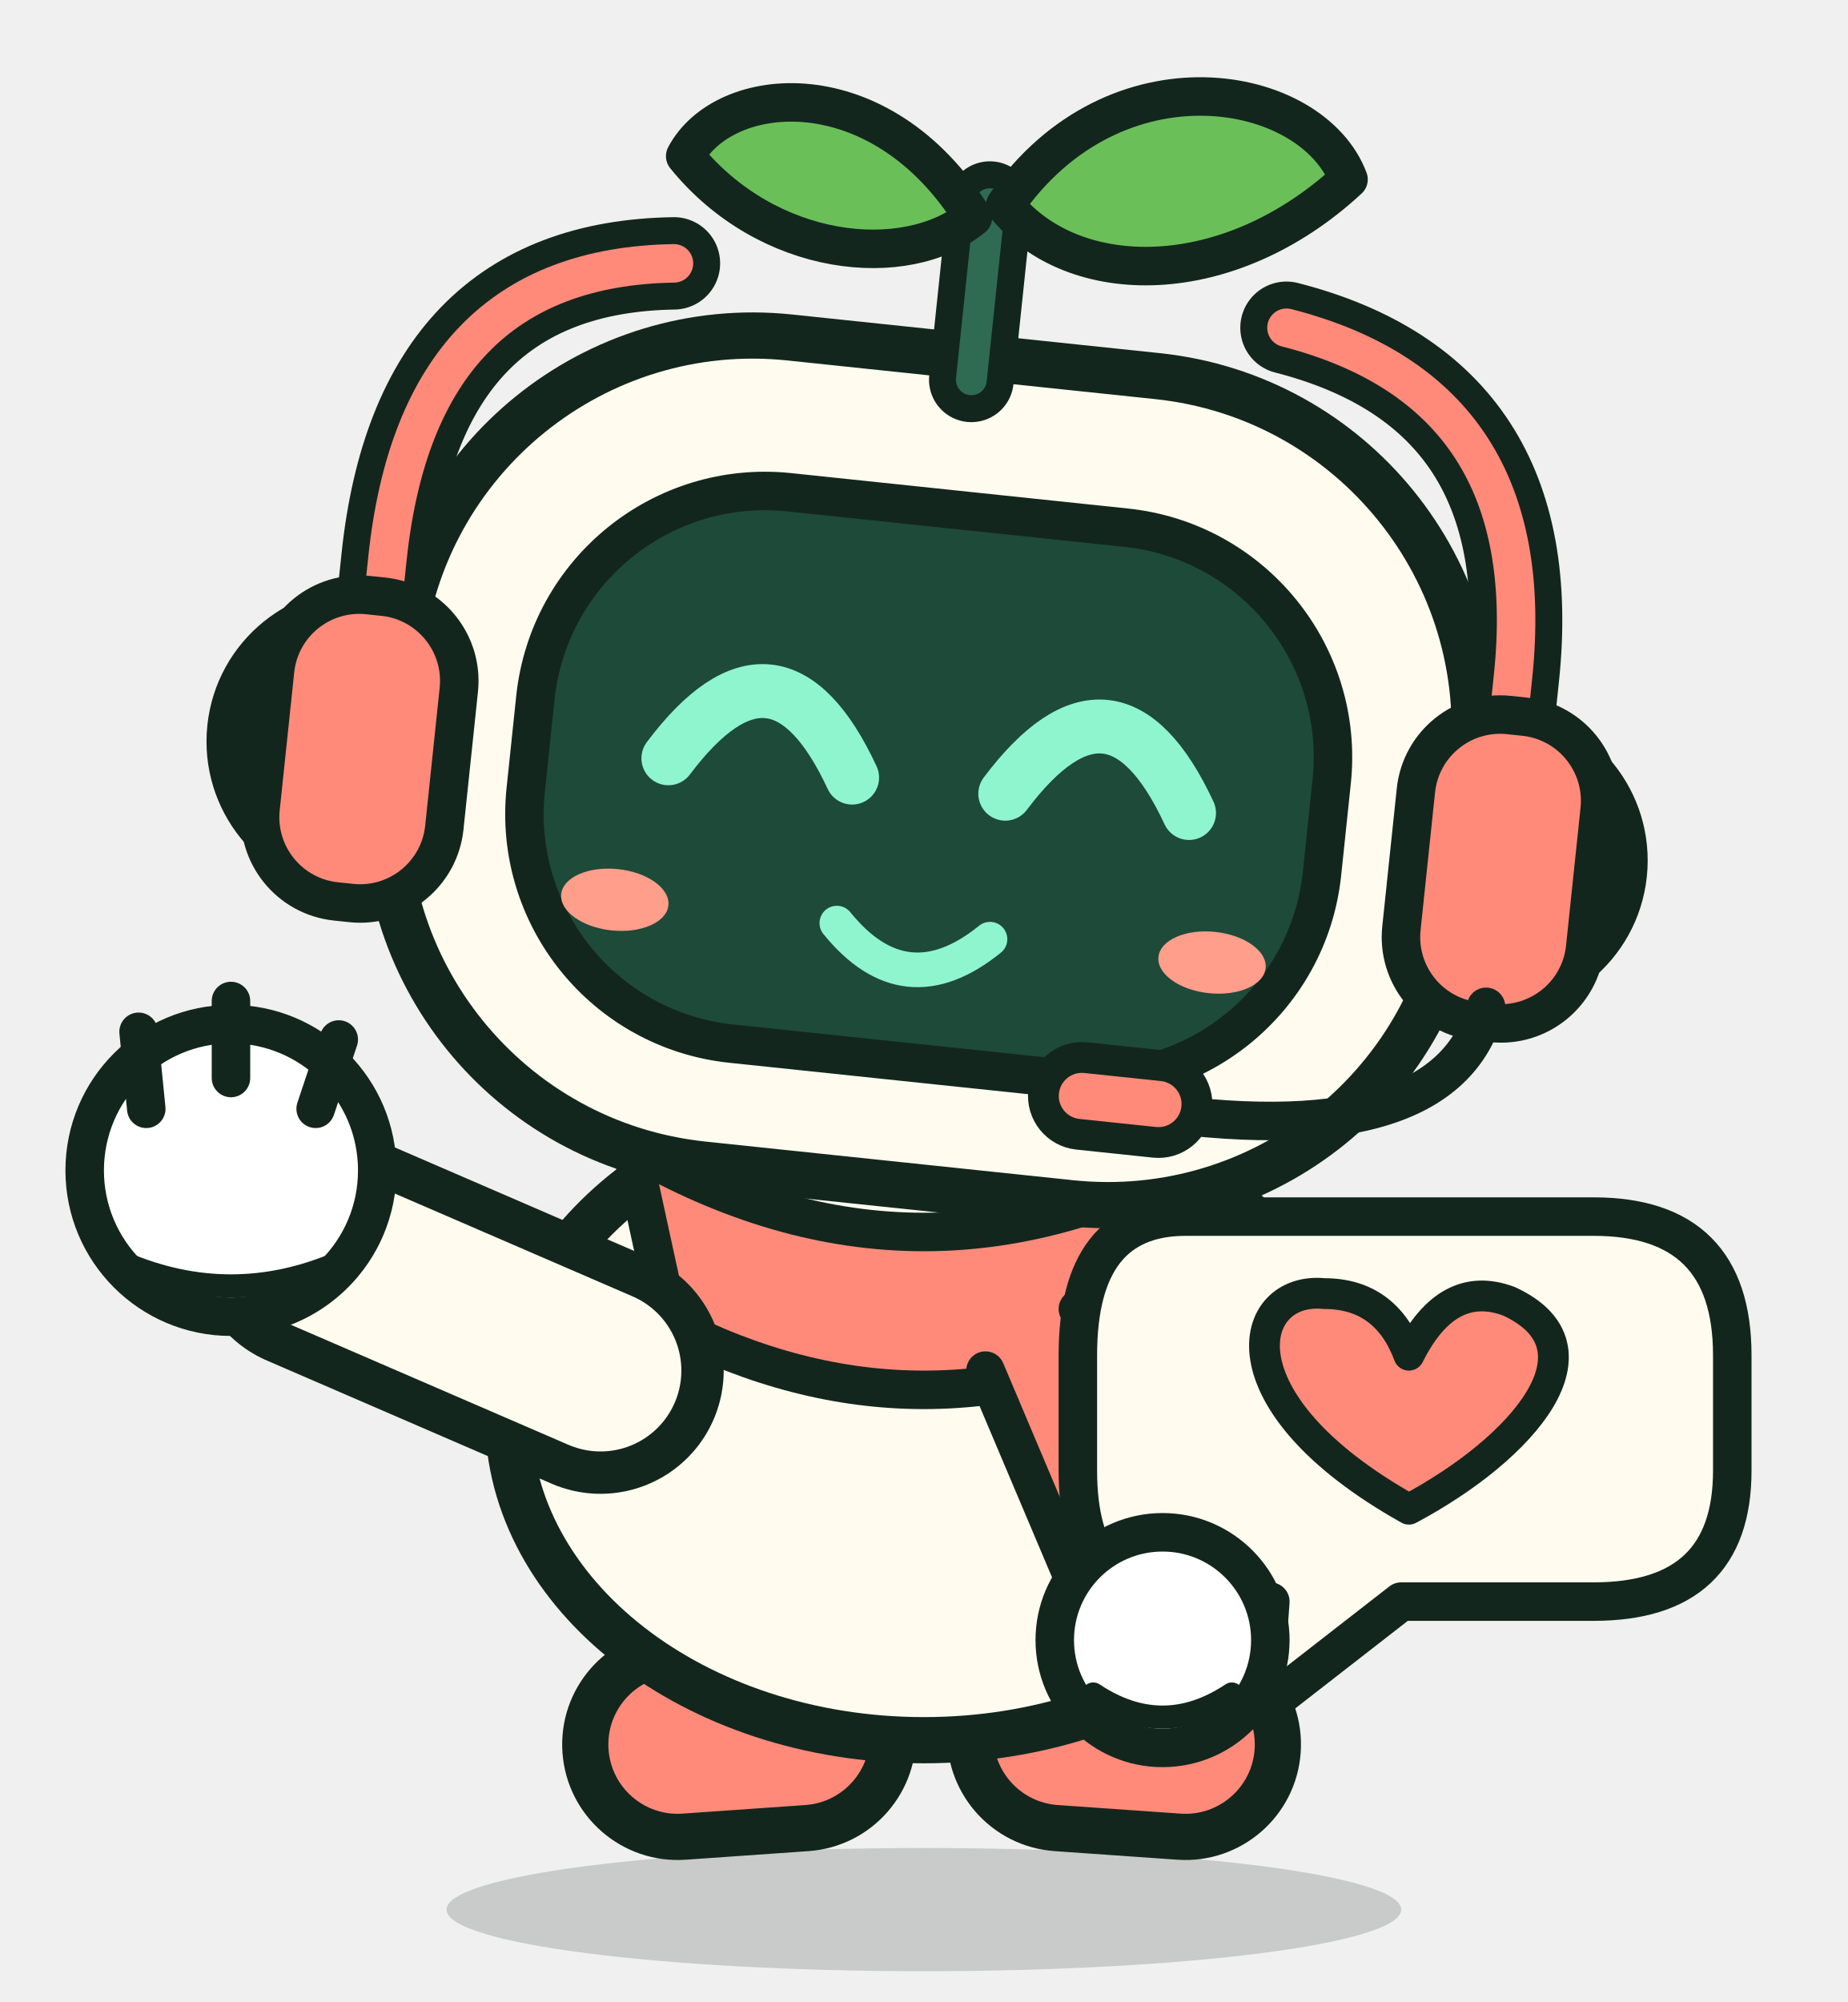
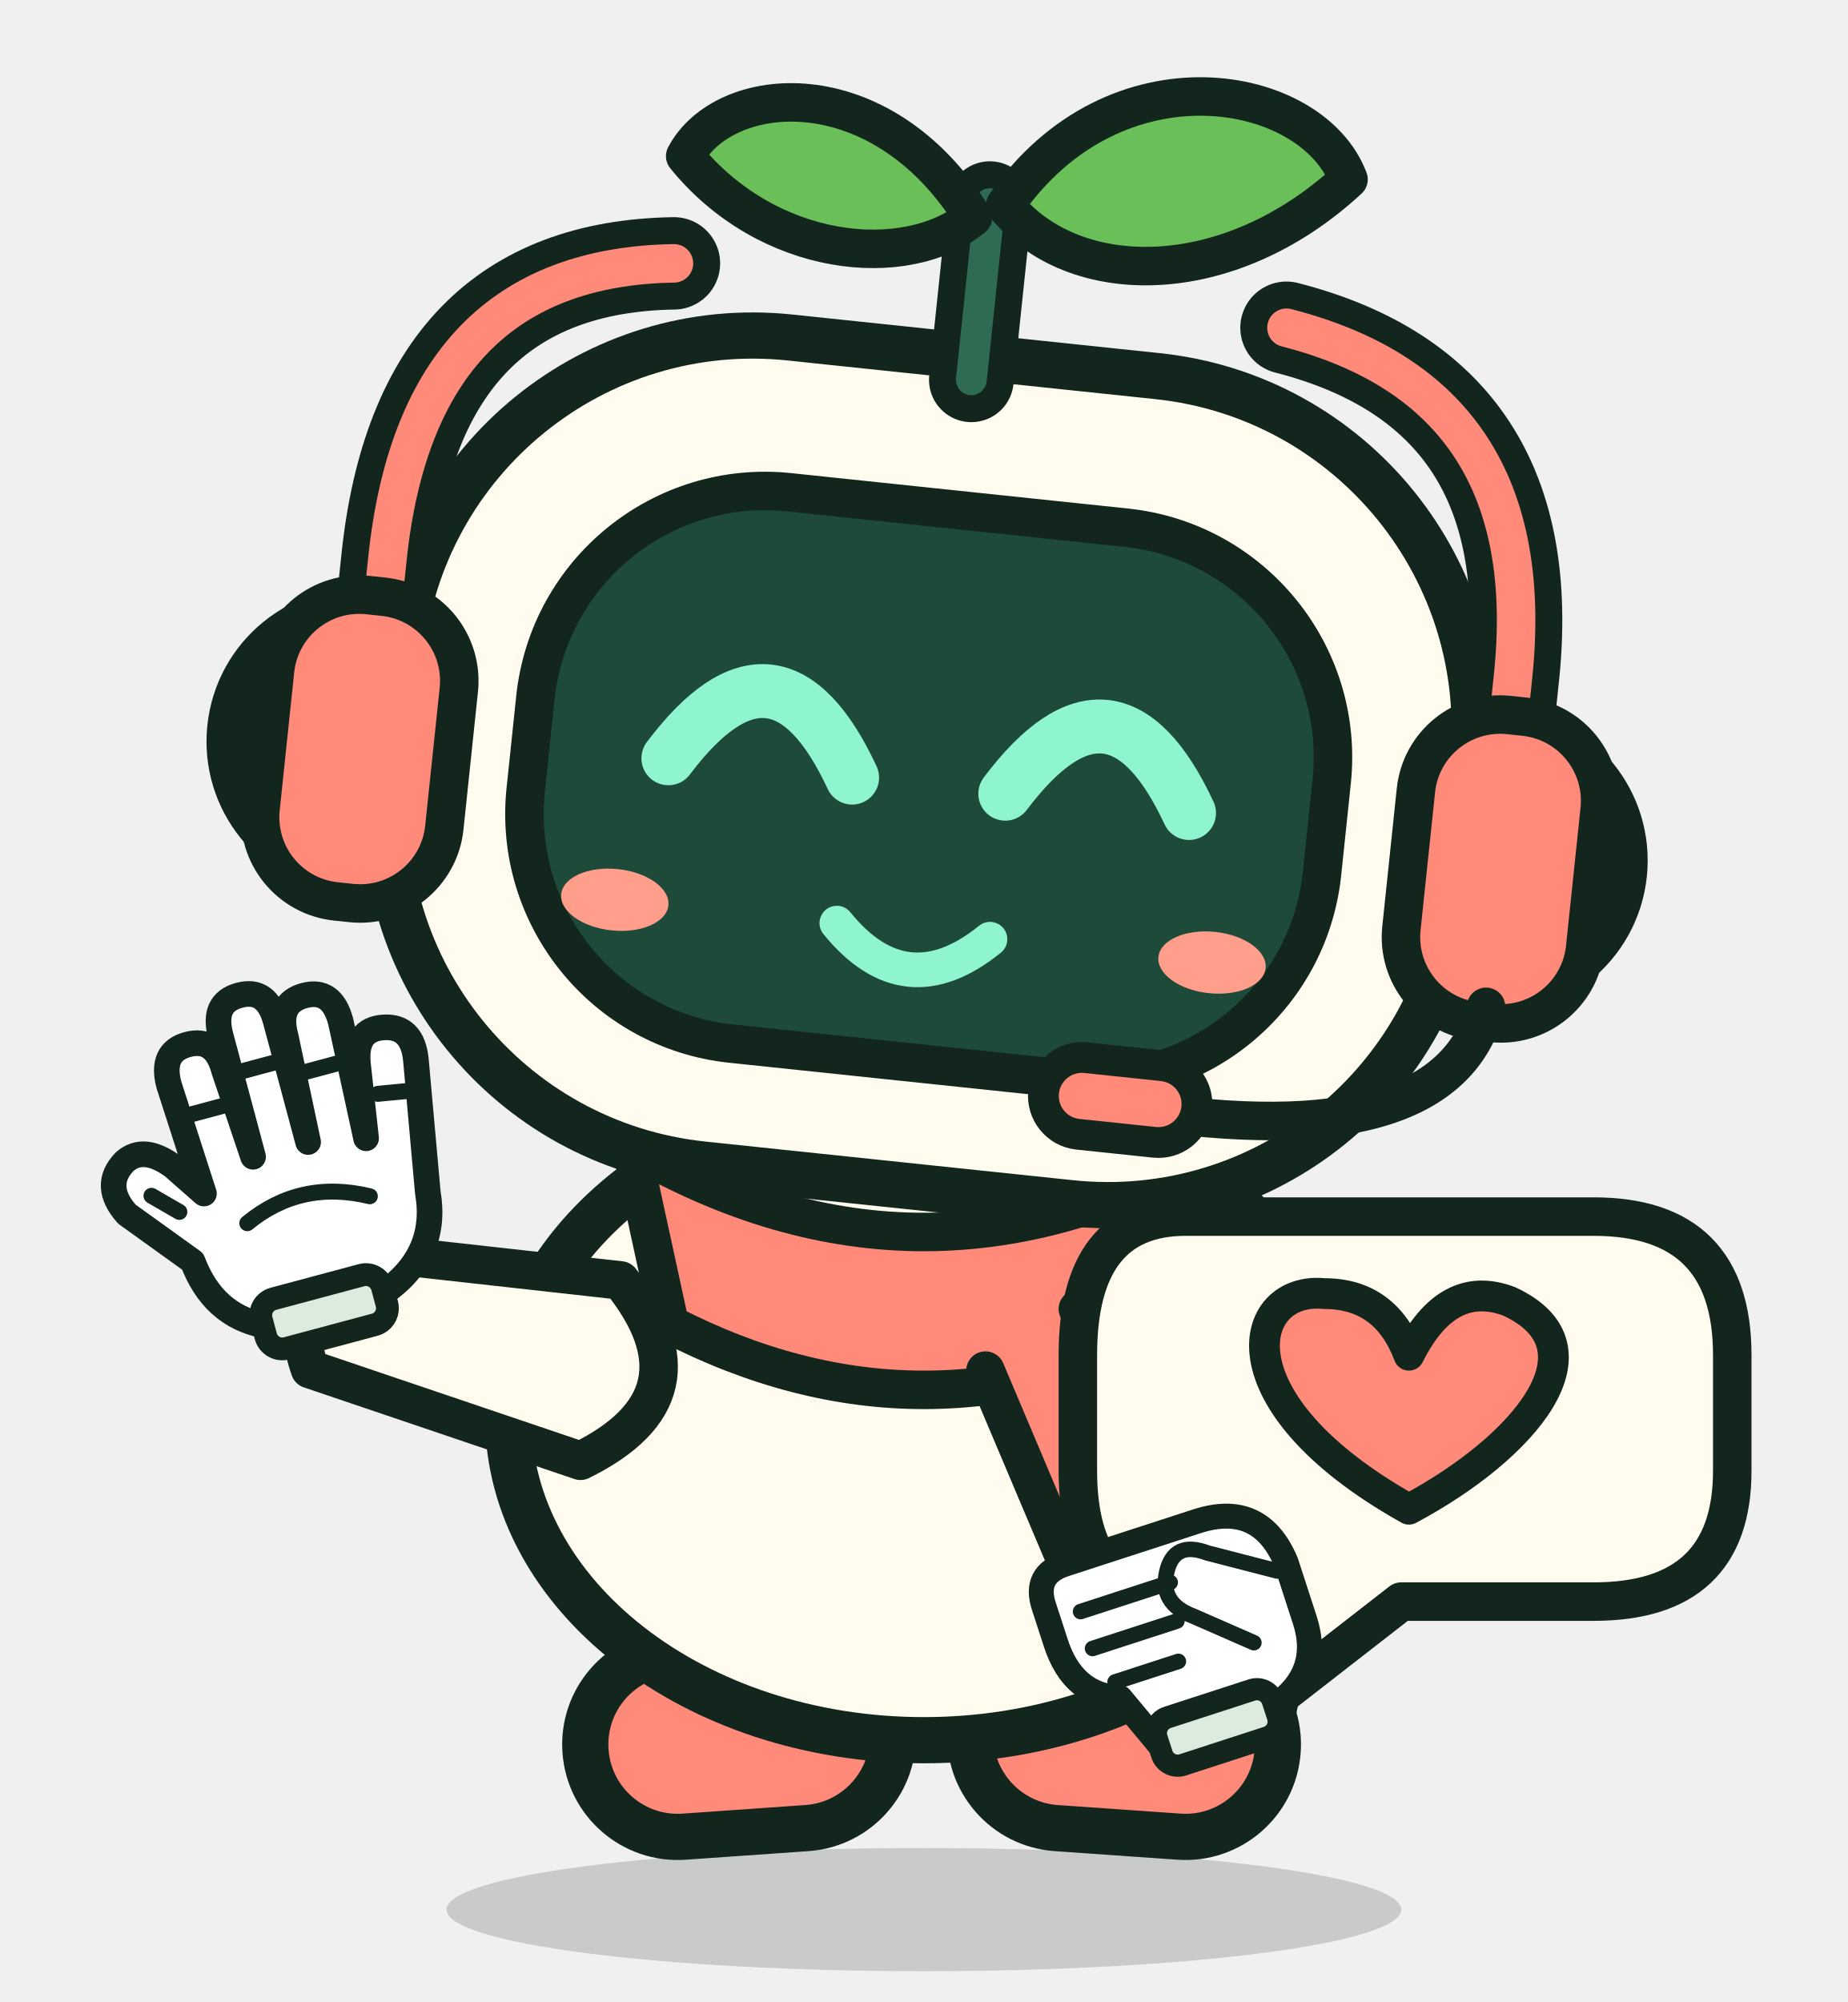
<svg xmlns="http://www.w3.org/2000/svg" class="ch ch-help" viewBox="0 0 240 260">
  <style>.ch-hop{animation:h 2.4s ease-in-out infinite}.ch-wave{transform-box:view-box;transform-origin:78px 176px;animation:w 1.6s ease-in-out infinite}.ch-eye{transform-box:fill-box;transform-origin:center;animation:b 4.5s infinite}@keyframes h{0%,100%{transform:translateY(0)}50%{transform:translateY(-8px)}}@keyframes w{0%,100%{transform:rotate(0)}50%{transform:rotate(18deg)}}@keyframes b{0%,94%,100%{transform:scaleY(1)}97%{transform:scaleY(.1)}}@media(prefers-reduced-motion:reduce){*{animation:none!important}}</style>
  <ellipse class="ch-shadow" cx="120" cy="248" rx="62" ry="8" fill="#13261E" fill-opacity=".18" />
  <g class="ch-hop">
    <rect x="76" y="214" width="40" height="24" rx="12" fill="#FF8A7A" stroke="#13261E" stroke-linejoin="round" stroke-linecap="round" stroke-width="6" transform="rotate(-4 96 226)" />
    <rect x="126" y="214" width="40" height="24" rx="12" fill="#FF8A7A" stroke="#13261E" stroke-linejoin="round" stroke-linecap="round" stroke-width="6" transform="rotate(4 146 226)" />
    <ellipse cx="120" cy="184" rx="54" ry="42" fill="#FFFBEF" stroke="#13261E" stroke-linejoin="round" stroke-linecap="round" stroke-width="6" />
    <path d="M82 149 Q120 171 158 149 L153 172 Q120 189 87 172Z" fill="#FF8A7A" stroke="#13261E" stroke-linejoin="round" stroke-linecap="round" stroke-width="5" />
    <path d="M140 170 L158 198 L139 204 L128 178" fill="#FF8A7A" stroke="#13261E" stroke-linejoin="round" stroke-linecap="round" stroke-width="5" />
    <g transform="rotate(6 120 108)">
      <circle cx="46" cy="104" r="17" fill="#FF8A7A" stroke="#13261E" stroke-linejoin="round" stroke-linecap="round" stroke-width="6" />
      <circle cx="194" cy="104" r="17" fill="#FF8A7A" stroke="#13261E" stroke-linejoin="round" stroke-linecap="round" stroke-width="6" />
      <rect x="50" y="46" width="140" height="108" rx="46" fill="#FFFBEF" stroke="#13261E" stroke-linejoin="round" stroke-linecap="round" stroke-width="6" />
      <rect x="68" y="66" width="104" height="72" rx="30" fill="#1E4A39" stroke="#13261E" stroke-linejoin="round" stroke-linecap="round" stroke-width="5" />
      <g class="ch-eye">
        <path d="M86 102 Q98 82 110 102 M130 102 Q142 82 154 102" stroke="#8FF5CF" stroke-width="7" fill="none" stroke-linecap="round" />
      </g>
      <ellipse cx="81" cy="121" rx="7" ry="4" fill="#FF9E8A" />
      <ellipse cx="159" cy="121" rx="7" ry="4" fill="#FF9E8A" />
      <path d="M110 121 Q120 131 130 121" stroke="#8FF5CF" stroke-width="4.5" fill="none" stroke-linecap="round" />
      <path d="M47 99 V80 Q47 42 80 38 M160 38 Q194 43 194 80 V105" stroke="#13261E" stroke-width="12" fill="none" stroke-linecap="round" />
      <path d="M47 99 V80 Q47 42 80 38 M160 38 Q194 43 194 80 V105" stroke="#FF8A7A" stroke-width="5" fill="none" stroke-linecap="round" />
      <rect x="34" y="85" width="24" height="40" rx="11" fill="#FF8A7A" stroke="#13261E" stroke-linejoin="round" stroke-linecap="round" stroke-width="5" />
      <rect x="183" y="85" width="24" height="40" rx="11" fill="#FF8A7A" stroke="#13261E" stroke-linejoin="round" stroke-linecap="round" stroke-width="5" />
      <path d="M195 123 Q192 143 151 141" fill="none" stroke="#13261E" stroke-linejoin="round" stroke-linecap="round" stroke-width="5" />
      <rect x="139" y="135" width="20" height="10" rx="5" fill="#FF8A7A" stroke="#13261E" stroke-linejoin="round" stroke-linecap="round" stroke-width="4" />
      <path d="M120 49 V26" stroke="#13261E" stroke-width="11" stroke-linecap="round" />
      <path d="M120 49 V26" stroke="#2F6B52" stroke-width="4" stroke-linecap="round" />
      <path d="M118 28 C104 10 84 14 80 24 C92 36 110 36 118 28Z M122 26 C134 4 160 6 166 18 C152 34 132 36 122 26Z" fill="#6BBF59" stroke="#13261E" stroke-linejoin="round" stroke-linecap="round" stroke-width="5" />
    </g>
    <g class="ch-wave">
-       <path d="M78 178 L41 162" stroke="#13261E" stroke-width="32" stroke-linecap="round" fill="none" />
-       <path d="M78 178 L41 162" stroke="#FFFBEF" stroke-width="21" stroke-linecap="round" fill="none" />
-       <circle cx="30" cy="152" r="19" fill="#FFFFFF" stroke="#13261E" stroke-linejoin="round" stroke-linecap="round" stroke-width="5" />
-       <path d="M16 164 q14 6 28 0" stroke="#13261E" stroke-width="3" fill="none" stroke-linecap="round" />
-       <path d="M19 144 L18 134 M30 140 V130 M41 144 L44 135" stroke="#13261E" stroke-linejoin="round" stroke-linecap="round" stroke-width="5" />
+       <path d="M80.60 166.29     L43.74 162.19     Q37.12 168.92 40.26 177.81     L75.40 189.71     Q92.64 181.25 80.60 166.29Z" fill="#FFFBEF" stroke="#13261E" stroke-linejoin="round" stroke-linecap="round" stroke-width="5" />
+       <g class="ch-hand" transform="translate(42 170) rotate(-15) scale(0.74)">
+         <path d="M-11 0 Q-19-4-20-14 L-29-25 Q-32-31-27-34 Q-23-36-19-31 L-15-25 L-16-45 Q-16-51-11-51 Q-6-51-6-45 L-5-29 L-5-51 Q-5-57 0-57 Q5-57 5-51 L5-29 L6-48 Q6-54 11-54 Q16-54 16-48 L15-27 L17-40 Q18-46 23-45 Q28-44 27-38 L23-15 Q22-4 11 0Z" fill="#FFFFFF" stroke="#13261E" stroke-linejoin="round" stroke-linecap="round" stroke-width="4.5" />
+         <path d="M-14-39 L-8-39 M-3-44 H3 M8-41 H14 M19-34 L25-33 M-20-23 L-24-27 M-9-18 Q2-23 13-17" fill="none" stroke="#13261E" stroke-linejoin="round" stroke-linecap="round" stroke-width="2.8" />
+         <rect x="-11" y="-4" width="22" height="9" rx="3" fill="#DCEBDD" stroke="#13261E" stroke-linejoin="round" stroke-linecap="round" stroke-width="4" />
+       </g>
    </g>
-     <path d="M164 172 L176 196" stroke="#13261E" stroke-width="32" stroke-linecap="round" fill="none" />
-     <path d="M164 172 L176 196" stroke="#FFFBEF" stroke-width="21" stroke-linecap="round" fill="none" />
+     <path d="M152.09 170.54     L150.06 220.03     Q157.39 225.96 165.94 221.97     L175.91 173.46     Q165.82 157.11 152.09 170.54Z" fill="#FFFBEF" stroke="#13261E" stroke-linejoin="round" stroke-linecap="round" stroke-width="5" />
    <path d="M154 158 H207 Q225 158 225 176 V191 Q225 208 207 208 H182 L164 222 L165 208 H154 Q140 208 140 191 V176 Q140 158 154 158Z" fill="#FFFBEF" stroke="#13261E" stroke-linejoin="round" stroke-linecap="round" stroke-width="5" />
    <path d="M183 196 C158 182 162 167 172 168 Q180 168 183 176 Q188 166 196 169 C209 175 198 188 183 196Z" fill="#FF8A7A" stroke="#13261E" stroke-linejoin="round" stroke-linecap="round" stroke-width="4" />
-     <circle cx="151" cy="213" r="14" fill="#FFFFFF" stroke="#13261E" stroke-linejoin="round" stroke-linecap="round" stroke-width="5" />
-     <path d="M142 220 q9 6 18 0" stroke="#13261E" stroke-width="3" fill="none" stroke-linecap="round" />
+     <g class="ch-hand" transform="translate(158 224) rotate(-18) scale(0.72)">
+       <path d="M-11 0 L-15-10 Q-23-13-23-23 V-30 Q-23-36-17-36 H8 Q20-36 21-24 V-13 Q21-3 11 0Z" fill="#FFFFFF" stroke="#13261E" stroke-linejoin="round" stroke-linecap="round" stroke-width="4.5" />
+       <path d="M-17-27 H0 M-17-20 H-1 M-15-13 H-3 M11-12 L2-20 Q-3-24 0-29 Q3-34 8-30 L19-23" fill="none" stroke="#13261E" stroke-linejoin="round" stroke-linecap="round" stroke-width="2.8" />
+       <rect x="-11" y="-4" width="22" height="9" rx="3" fill="#DCEBDD" stroke="#13261E" stroke-linejoin="round" stroke-linecap="round" stroke-width="4" />
+     </g>
  </g>
</svg>
